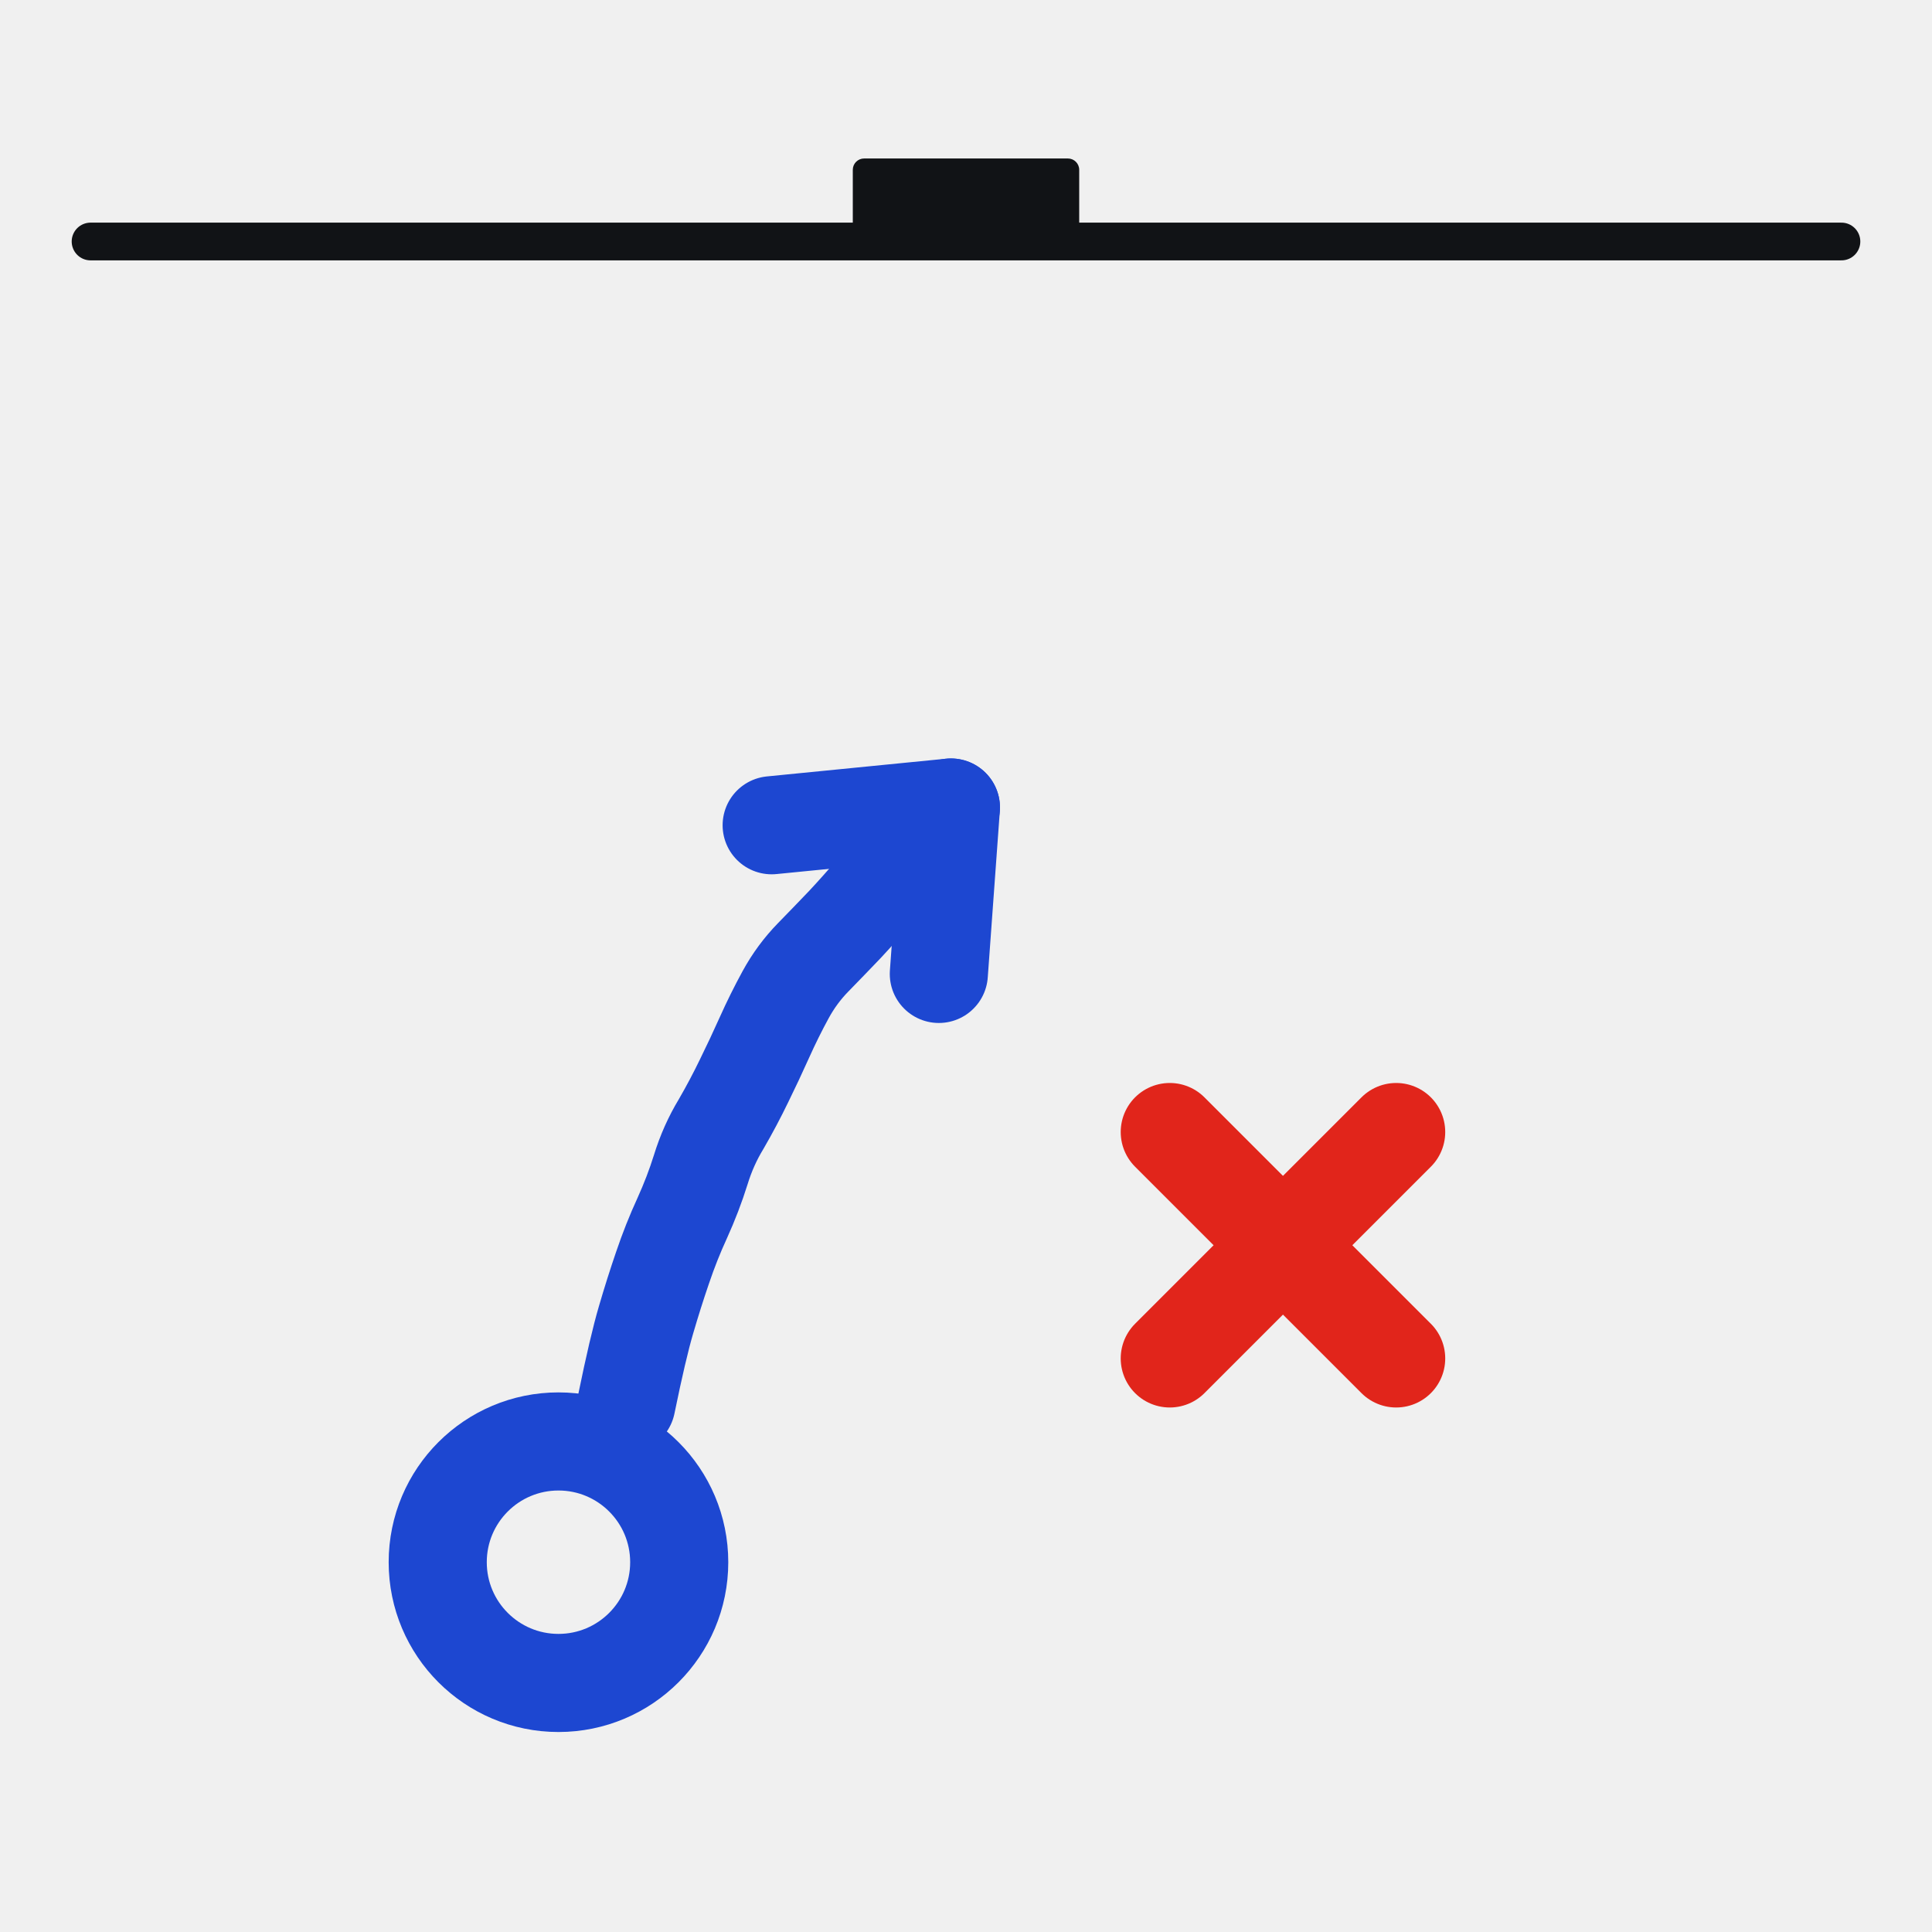
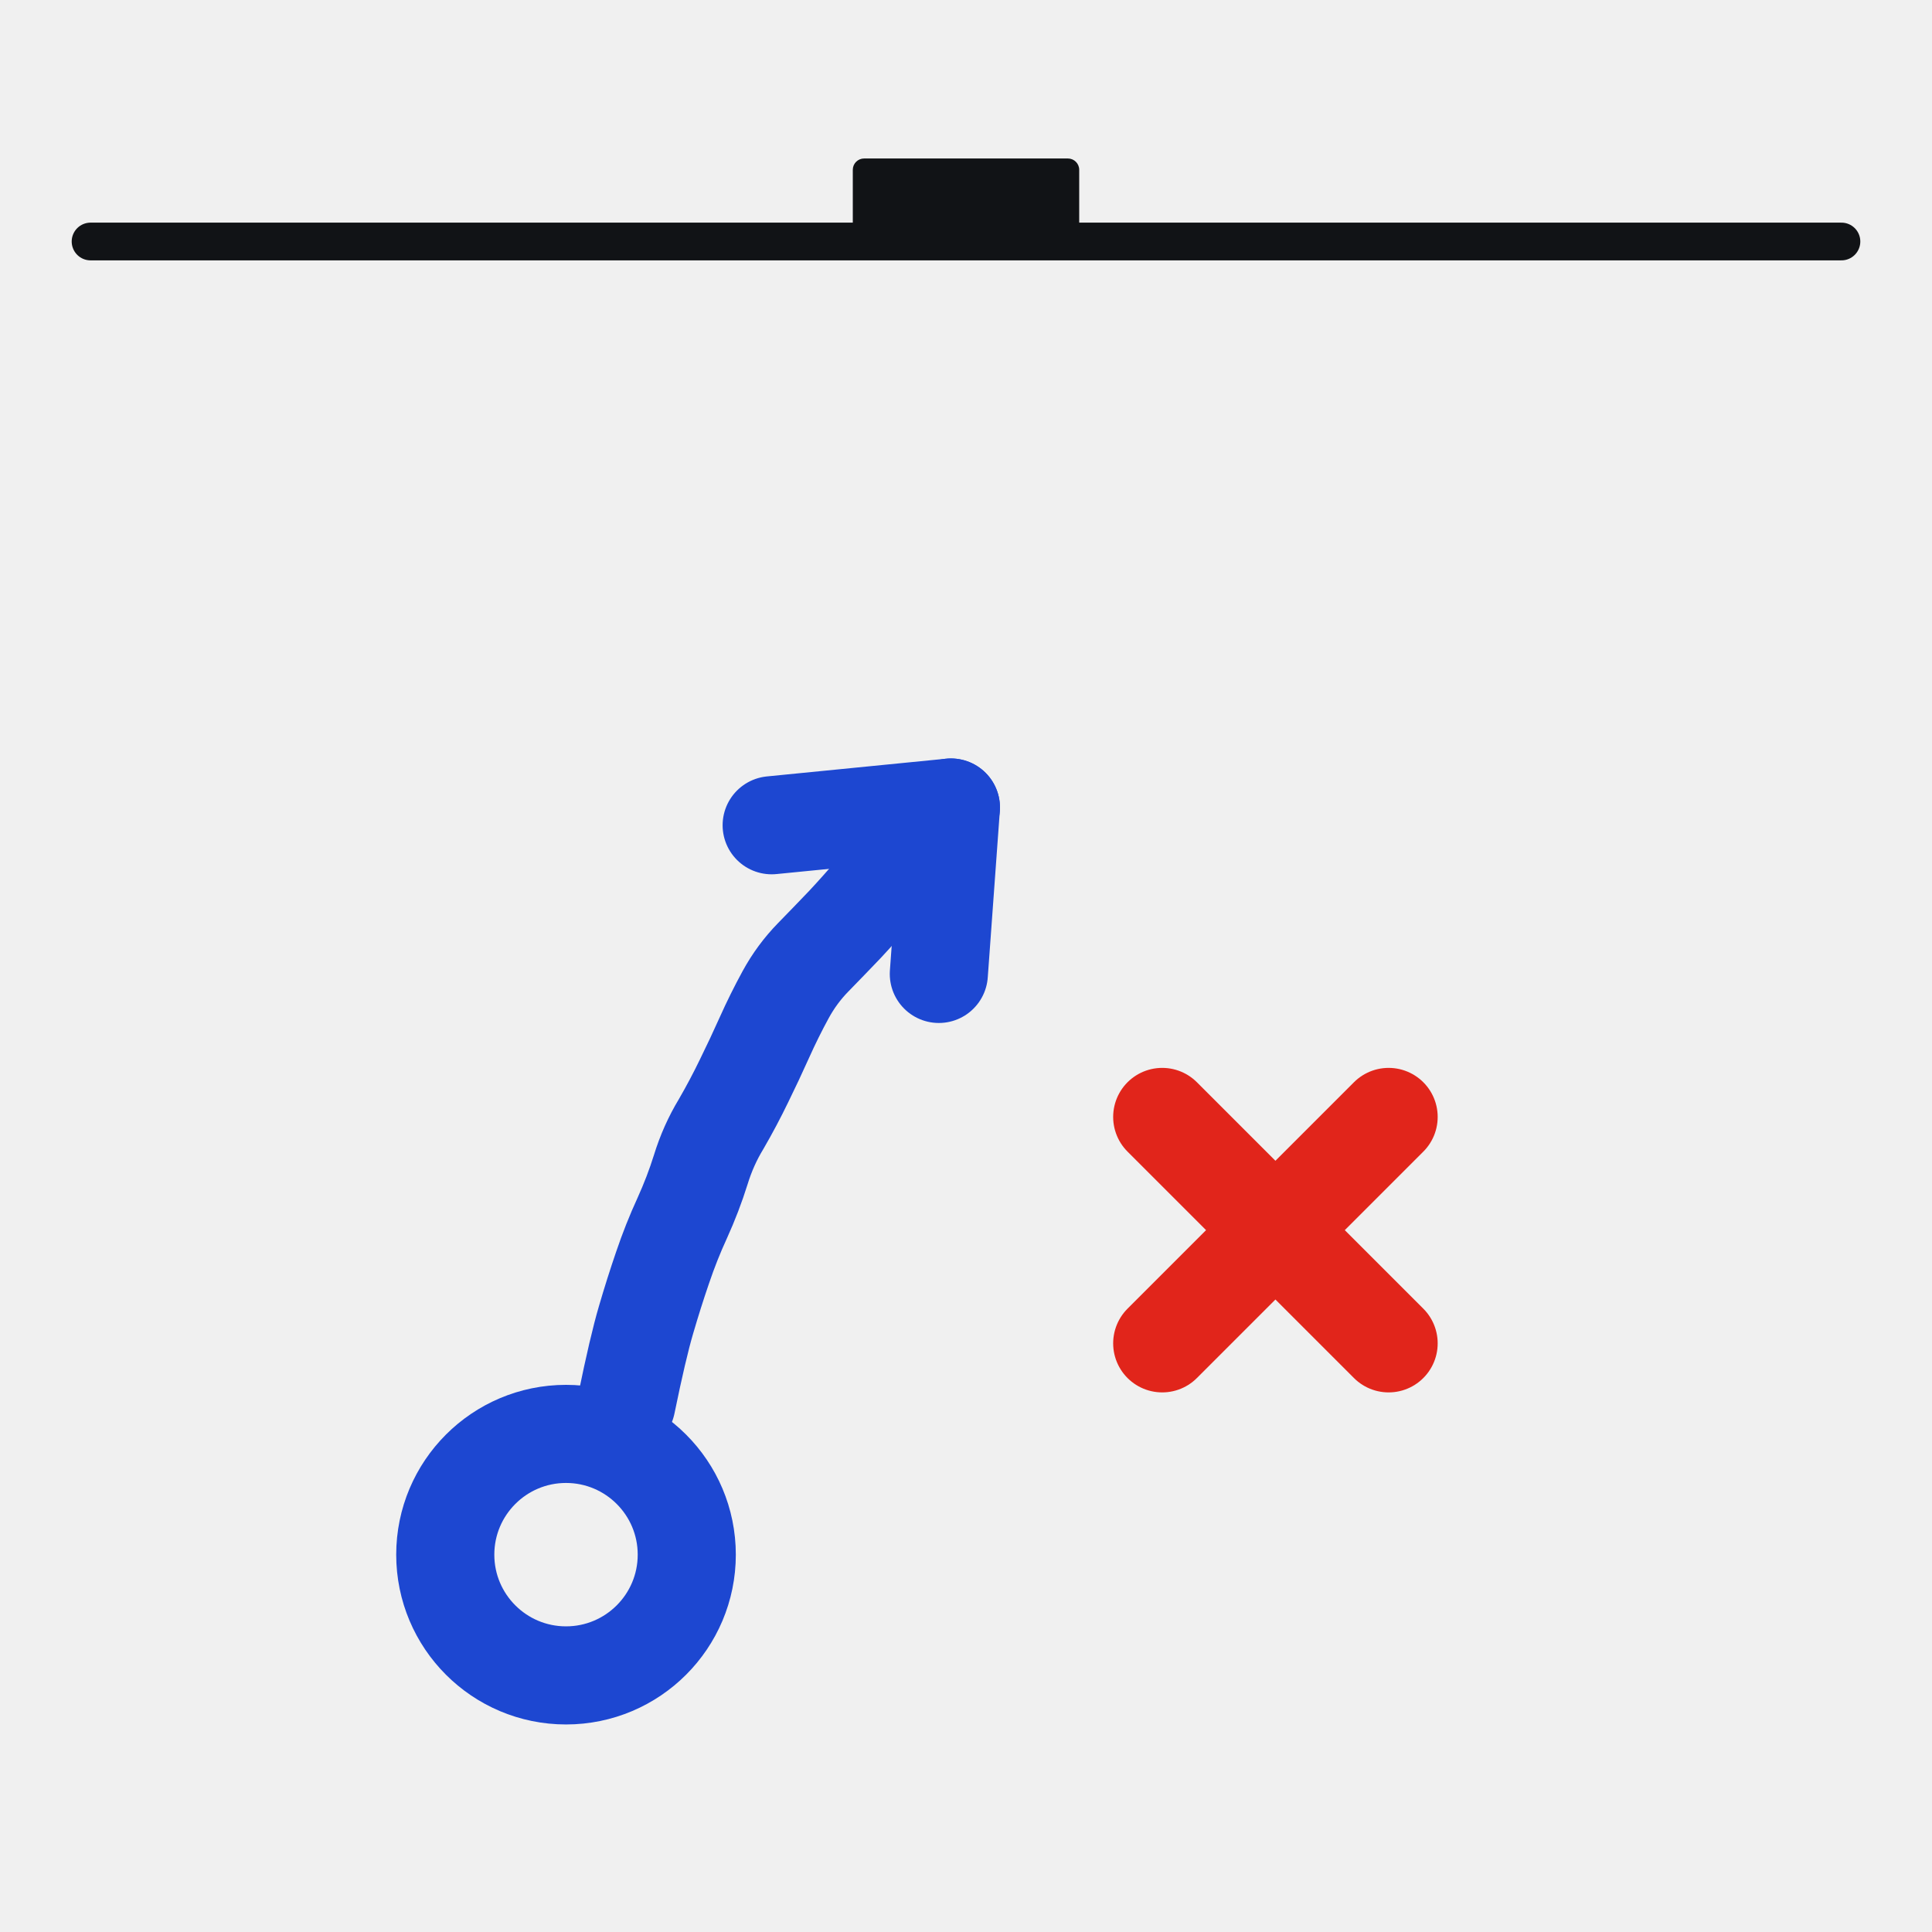
<svg xmlns="http://www.w3.org/2000/svg" viewBox="0 0 512 512">
  <defs>
    <mask id="km5" maskUnits="userSpaceOnUse" x="0" y="0" width="512" height="512">
      <rect width="512" height="512" fill="#fff" />
-       <path d="M310 300L370 360M370 300L310 360" stroke="#000" stroke-width="48" stroke-linecap="round" fill="none" />
-       <circle cx="148" cy="414" r="32" fill="none" stroke="#000" stroke-width="48" />
+       <path d="M308 296L368 356M368 296L308 356" stroke="#000" stroke-width="48" stroke-linecap="round" fill="none" />
+       <circle cx="150" cy="412" r="32" fill="none" stroke="#000" stroke-width="48" />
      <path d="M166 372Q169.1 356.9 171.2 349.8Q173.3 342.6 175.6 335.9Q177.9 329.1 180.8 322.8Q183.7 316.4 185.7 310Q187.7 303.5 191.1 297.9Q194.4 292.2 197.2 286.4Q200 280.7 202.6 274.9Q205.2 269.1 208.2 263.6Q211.2 258.1 215.5 253.7Q219.8 249.3 224 244.9Q228.1 240.5 232 235.9Q235.8 231.3 239.7 226.9Q243.7 222.4 247.9 218.2L252 214" fill="none" stroke="#000" stroke-width="48" stroke-linecap="round" stroke-linejoin="round" />
      <path d="M246 295.4L252 214L164.3 222.7" fill="none" stroke="#000" stroke-width="48" stroke-linecap="round" stroke-linejoin="round" />
    </mask>
  </defs>
  <g mask="url(#km5)">
    <path d="M24 64H488" stroke="#111316" stroke-width="10" stroke-linecap="round" fill="none" />
    <rect x="226" y="42" width="60" height="22" rx="3" fill="#111316" />
  </g>
-   <path d="M310 300L370 360M370 300L310 360" stroke="#e1251b" stroke-width="26" stroke-linecap="round" fill="none" />
-   <circle cx="148" cy="414" r="32" fill="none" stroke="#1d47d1" stroke-width="26" />
+   <path d="M308 296L368 356M368 296L308 356" stroke="#e1251b" stroke-width="26" stroke-linecap="round" fill="none" />
+   <circle cx="150" cy="412" r="32" fill="none" stroke="#1d47d1" stroke-width="26" />
  <path d="M166 372Q169.1 356.9 171.2 349.8Q173.3 342.6 175.6 335.9Q177.9 329.1 180.8 322.8Q183.7 316.4 185.7 310Q187.7 303.5 191.1 297.9Q194.4 292.2 197.2 286.4Q200 280.7 202.6 274.9Q205.2 269.1 208.2 263.6Q211.2 258.1 215.5 253.7Q219.8 249.3 224 244.9Q228.1 240.5 232 235.9Q235.8 231.3 239.7 226.9Q243.7 222.4 247.9 218.2L252 214" fill="none" stroke="#1d47d1" stroke-width="26" stroke-linecap="round" stroke-linejoin="round" />
  <path d="M248.8 258.1L252 214L204.5 218.7" fill="none" stroke="#1d47d1" stroke-width="26" stroke-linecap="round" stroke-linejoin="round" />
</svg>
